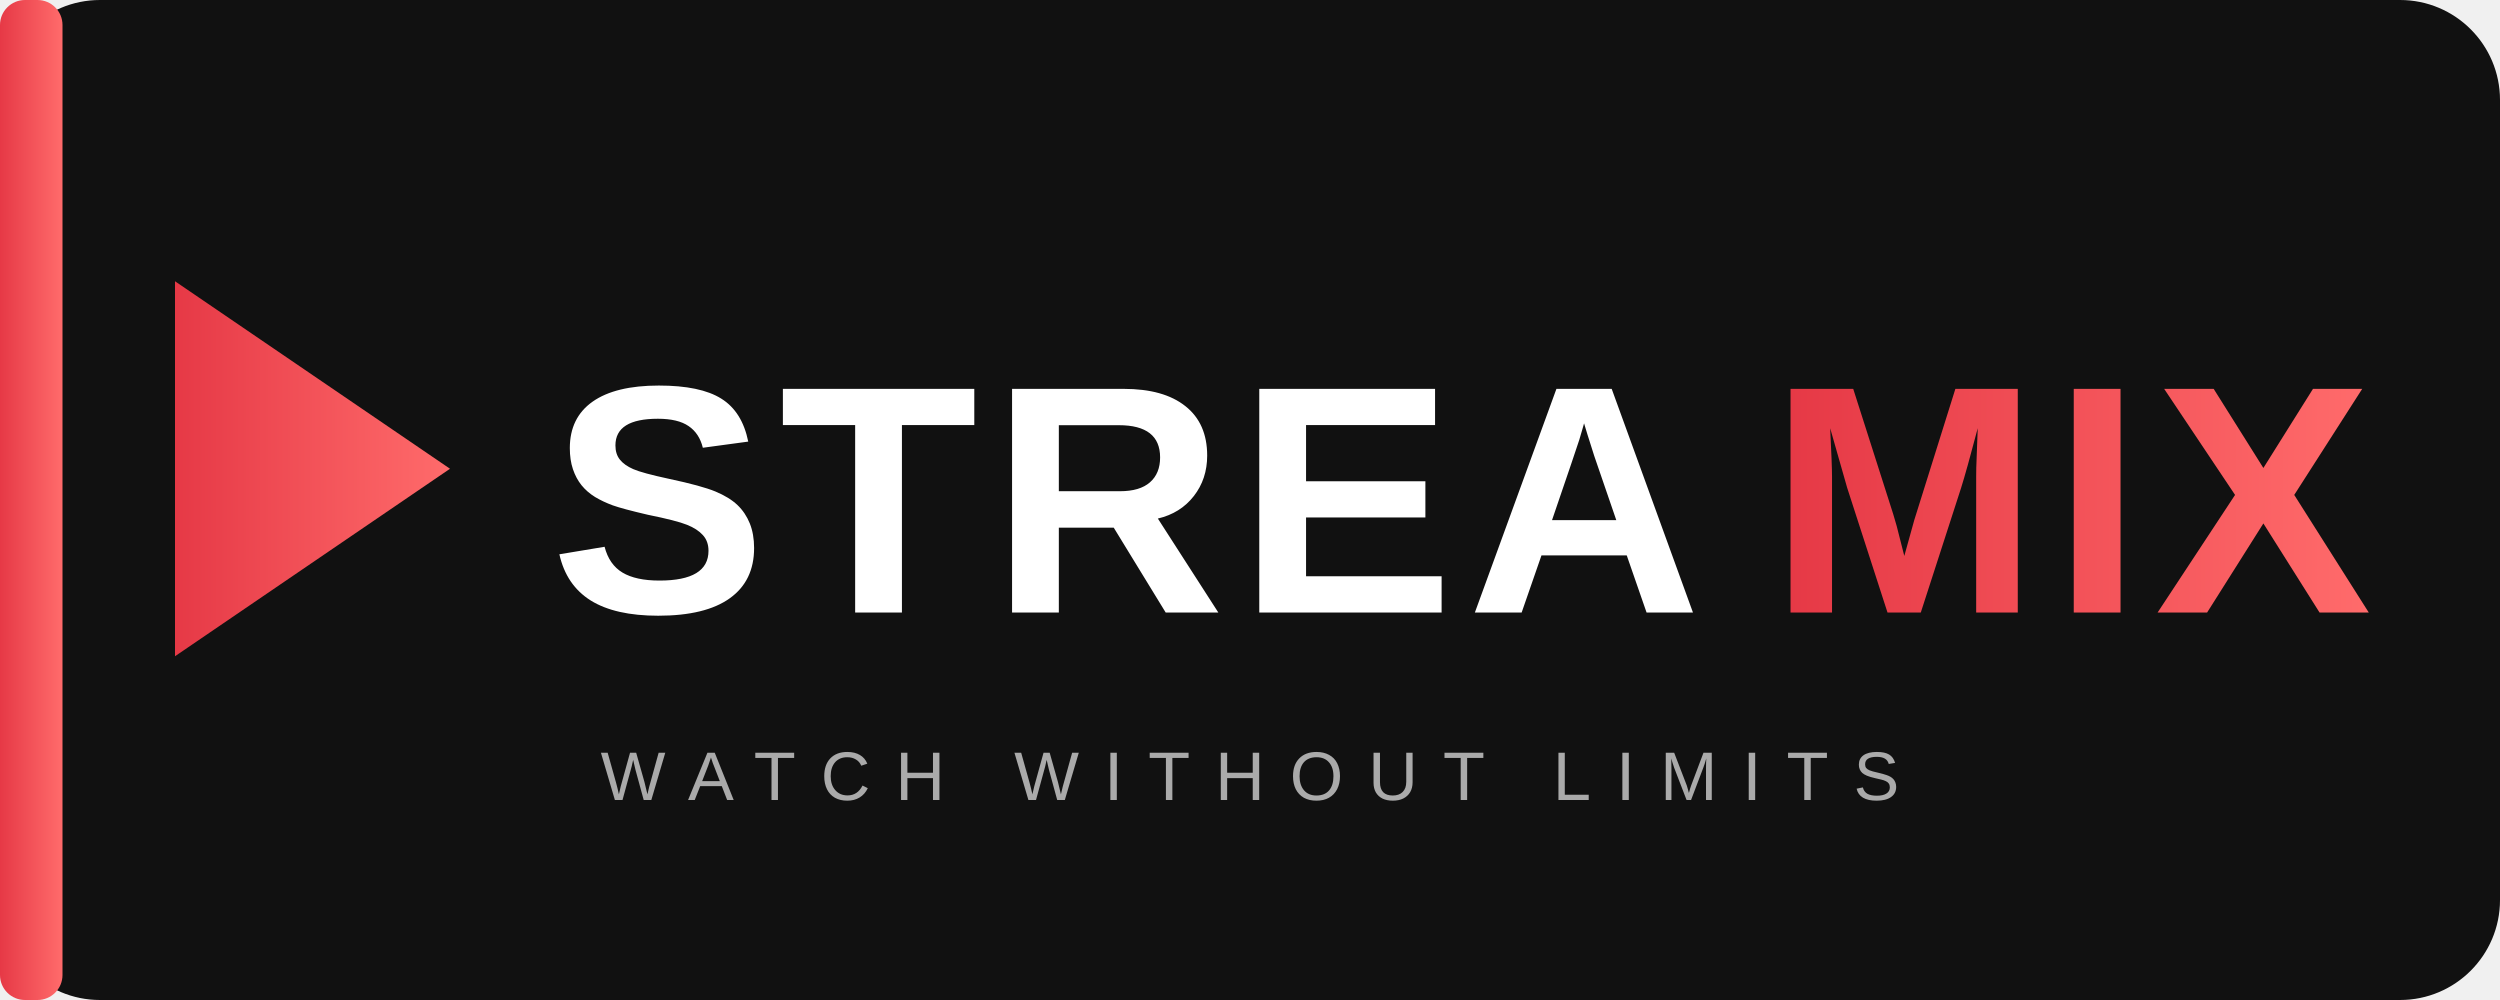
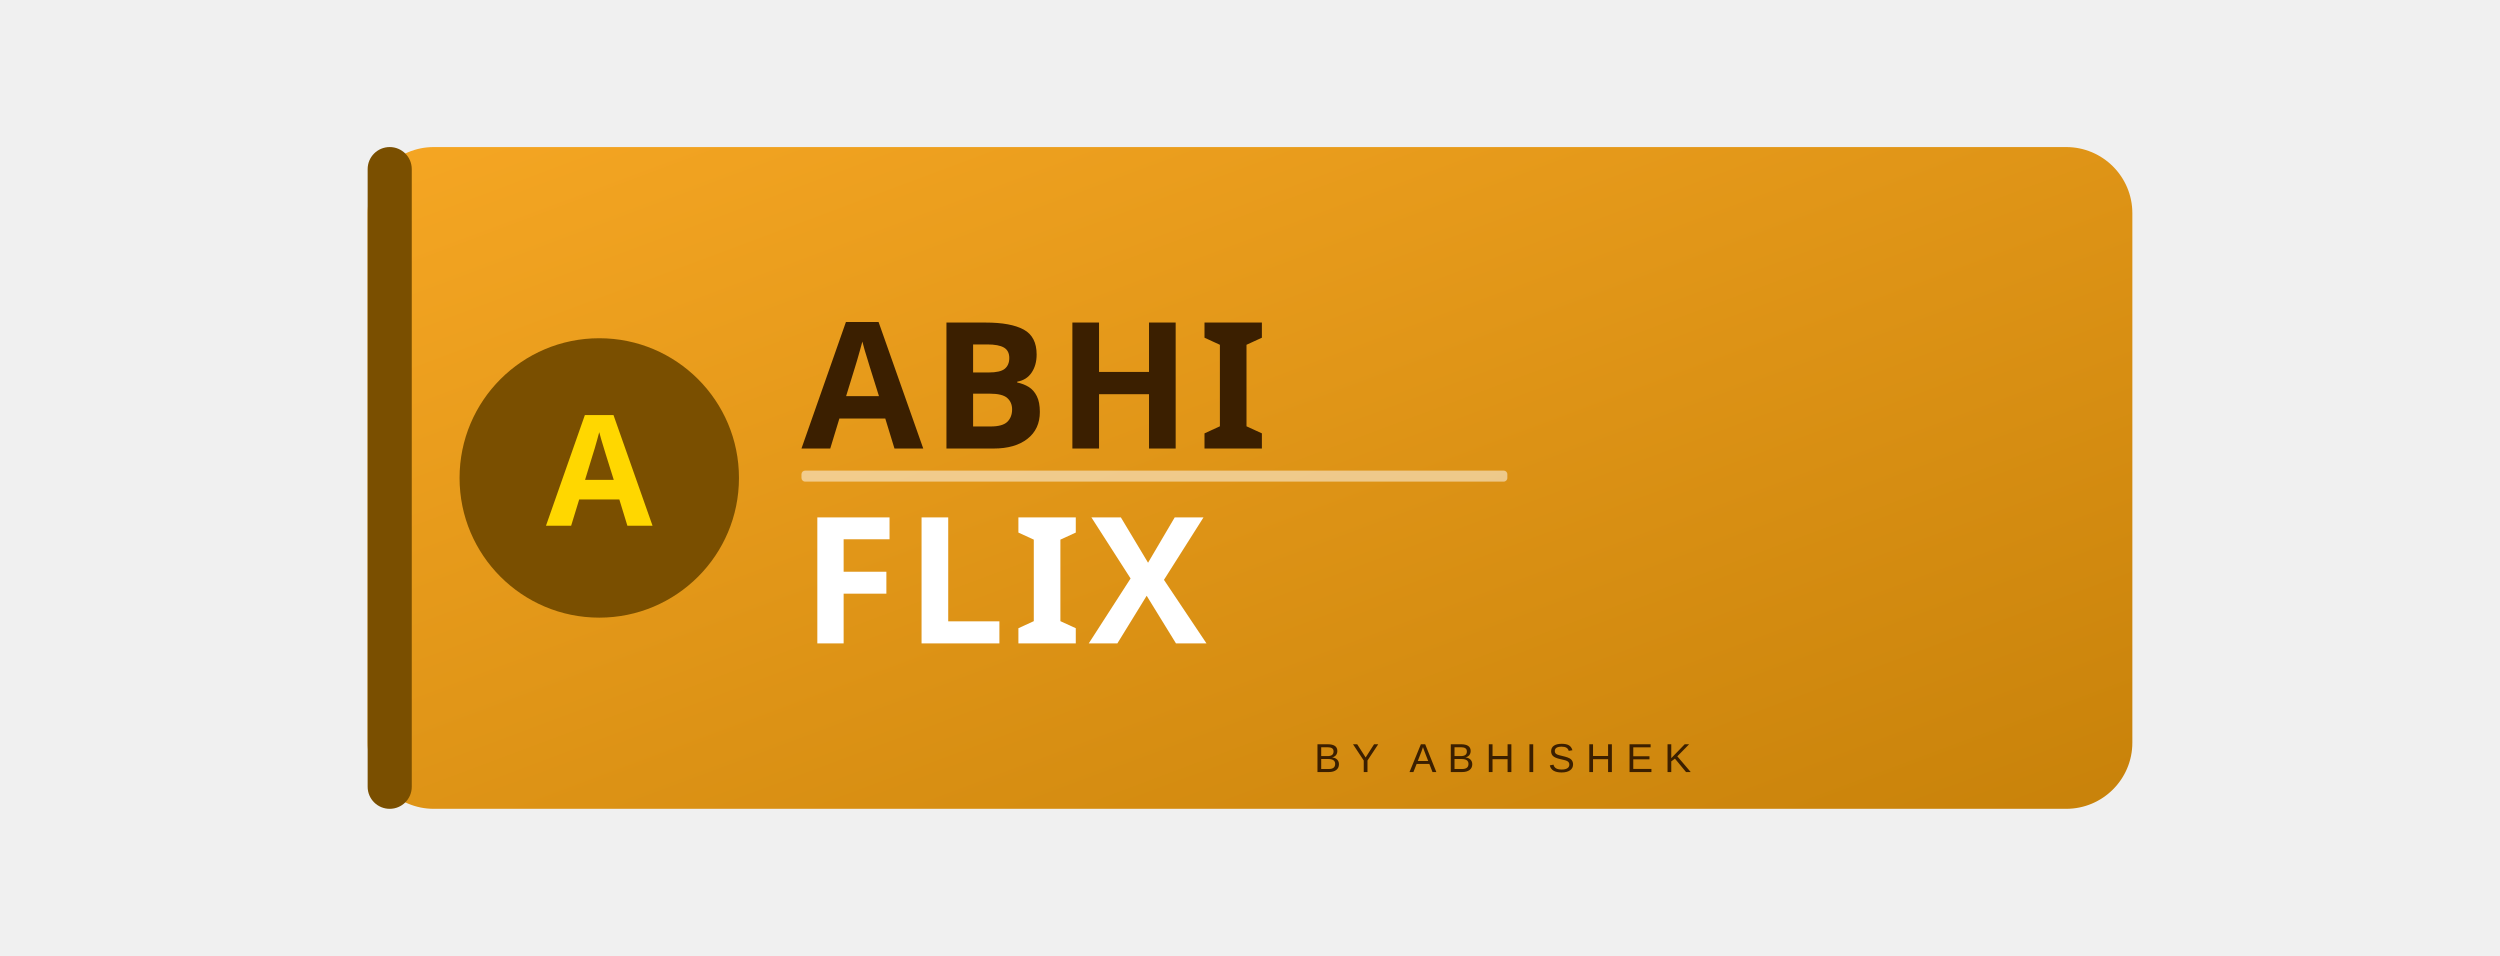
- <svg xmlns="http://www.w3.org/2000/svg" width="400" height="160" viewBox="0 0 400 160" role="img">
+ <svg xmlns="http://www.w3.org/2000/svg" width="100%" viewBox="0 0 680 260" role="img">
  <defs>
-     <linearGradient id="grd" x1="0%" y1="0%" x2="100%" y2="0%">
-       <stop offset="0%" stop-color="#e63946" />
-       <stop offset="100%" stop-color="#ff6b6b" />
+     <linearGradient id="goldgrad" x1="0%" y1="0%" x2="100%" y2="100%">
+       <stop offset="0%" stop-color="#f5a623" />
+       <stop offset="100%" stop-color="#c8820a" />
+     </linearGradient>
+     <linearGradient id="goldbright" x1="0%" y1="0%" x2="100%" y2="0%">
+       <stop offset="0%" stop-color="#ffd700" />
+       <stop offset="50%" stop-color="#f5a623" />
+       <stop offset="100%" stop-color="#ffd700" />
    </linearGradient>
  </defs>
-   <rect x="0" y="0" width="400" height="160" rx="16" fill="#111" />
-   <rect x="0" y="0" width="10" height="160" rx="4" fill="url(#grd)" />
-   <polygon points="28,45 28,105 72,75" fill="url(#grd)" />
-   <text x="88" y="98" font-family="Arial Black, Arial, sans-serif" font-size="52" font-weight="900" letter-spacing="2" fill="white">STREA</text>
-   <text x="283" y="98" font-family="Arial Black, Arial, sans-serif" font-size="52" font-weight="900" letter-spacing="2" fill="url(#grd)">MIX</text>
-   <text x="200" y="128" text-anchor="middle" font-family="Arial, sans-serif" font-size="11" fill="#aaa" letter-spacing="4">WATCH WITHOUT LIMITS</text>
+   <rect x="100" y="40" width="480" height="180" rx="18" fill="url(#goldgrad)" style="stroke:none;color:rgb(255, 255, 255);stroke-width:1px;stroke-linecap:butt;stroke-linejoin:miter;opacity:1;font-family:&quot;Anthropic Sans&quot;, -apple-system, &quot;system-ui&quot;, &quot;Segoe UI&quot;, sans-serif;font-size:16px;font-weight:400;text-anchor:start;dominant-baseline:auto" />
+   <rect x="100" y="40" width="12" height="180" rx="6" fill="#7a4f00" style="fill:rgb(122, 79, 0);stroke:none;color:rgb(255, 255, 255);stroke-width:1px;stroke-linecap:butt;stroke-linejoin:miter;opacity:1;font-family:&quot;Anthropic Sans&quot;, -apple-system, &quot;system-ui&quot;, &quot;Segoe UI&quot;, sans-serif;font-size:16px;font-weight:400;text-anchor:start;dominant-baseline:auto" />
+   <circle cx="163" cy="130" r="38" fill="#7a4f00" style="fill:rgb(122, 79, 0);stroke:none;color:rgb(255, 255, 255);stroke-width:1px;stroke-linecap:butt;stroke-linejoin:miter;opacity:1;font-family:&quot;Anthropic Sans&quot;, -apple-system, &quot;system-ui&quot;, &quot;Segoe UI&quot;, sans-serif;font-size:16px;font-weight:400;text-anchor:start;dominant-baseline:auto" />
+   <text x="163" y="143" text-anchor="middle" font-family="Arial Black, sans-serif" font-size="42" font-weight="900" fill="#ffd700" style="fill:rgb(255, 215, 0);stroke:none;color:rgb(255, 255, 255);stroke-width:1px;stroke-linecap:butt;stroke-linejoin:miter;opacity:1;font-family:&quot;Arial Black&quot;, sans-serif;font-size:42px;font-weight:900;text-anchor:middle;dominant-baseline:auto">A</text>
+   <text x="218" y="122" font-family="Arial Black, sans-serif" font-size="48" font-weight="900" fill="#3b1f00" letter-spacing="2" style="fill:rgb(59, 31, 0);stroke:none;color:rgb(255, 255, 255);stroke-width:1px;stroke-linecap:butt;stroke-linejoin:miter;opacity:1;font-family:&quot;Arial Black&quot;, sans-serif;font-size:48px;font-weight:900;text-anchor:start;dominant-baseline:auto">ABHI</text>
+   <text x="218" y="175" font-family="Arial Black, sans-serif" font-size="48" font-weight="900" fill="#ffffff" letter-spacing="2" style="fill:rgb(255, 255, 255);stroke:none;color:rgb(255, 255, 255);stroke-width:1px;stroke-linecap:butt;stroke-linejoin:miter;opacity:1;font-family:&quot;Arial Black&quot;, sans-serif;font-size:48px;font-weight:900;text-anchor:start;dominant-baseline:auto">FLIX</text>
+   <rect x="218" y="128" width="192" height="3" rx="1" fill="#fff" opacity="0.5" style="fill:rgb(255, 255, 255);stroke:none;color:rgb(255, 255, 255);stroke-width:1px;stroke-linecap:butt;stroke-linejoin:miter;opacity:0.5;font-family:&quot;Anthropic Sans&quot;, -apple-system, &quot;system-ui&quot;, &quot;Segoe UI&quot;, sans-serif;font-size:16px;font-weight:400;text-anchor:start;dominant-baseline:auto" />
+   <text x="460" y="210" text-anchor="end" font-family="Arial, sans-serif" font-size="11" fill="#3b1f00" letter-spacing="3" style="fill:rgb(59, 31, 0);stroke:none;color:rgb(255, 255, 255);stroke-width:1px;stroke-linecap:butt;stroke-linejoin:miter;opacity:1;font-family:Arial, sans-serif;font-size:11px;font-weight:400;text-anchor:end;dominant-baseline:auto">BY ABHISHEK</text>
</svg>
